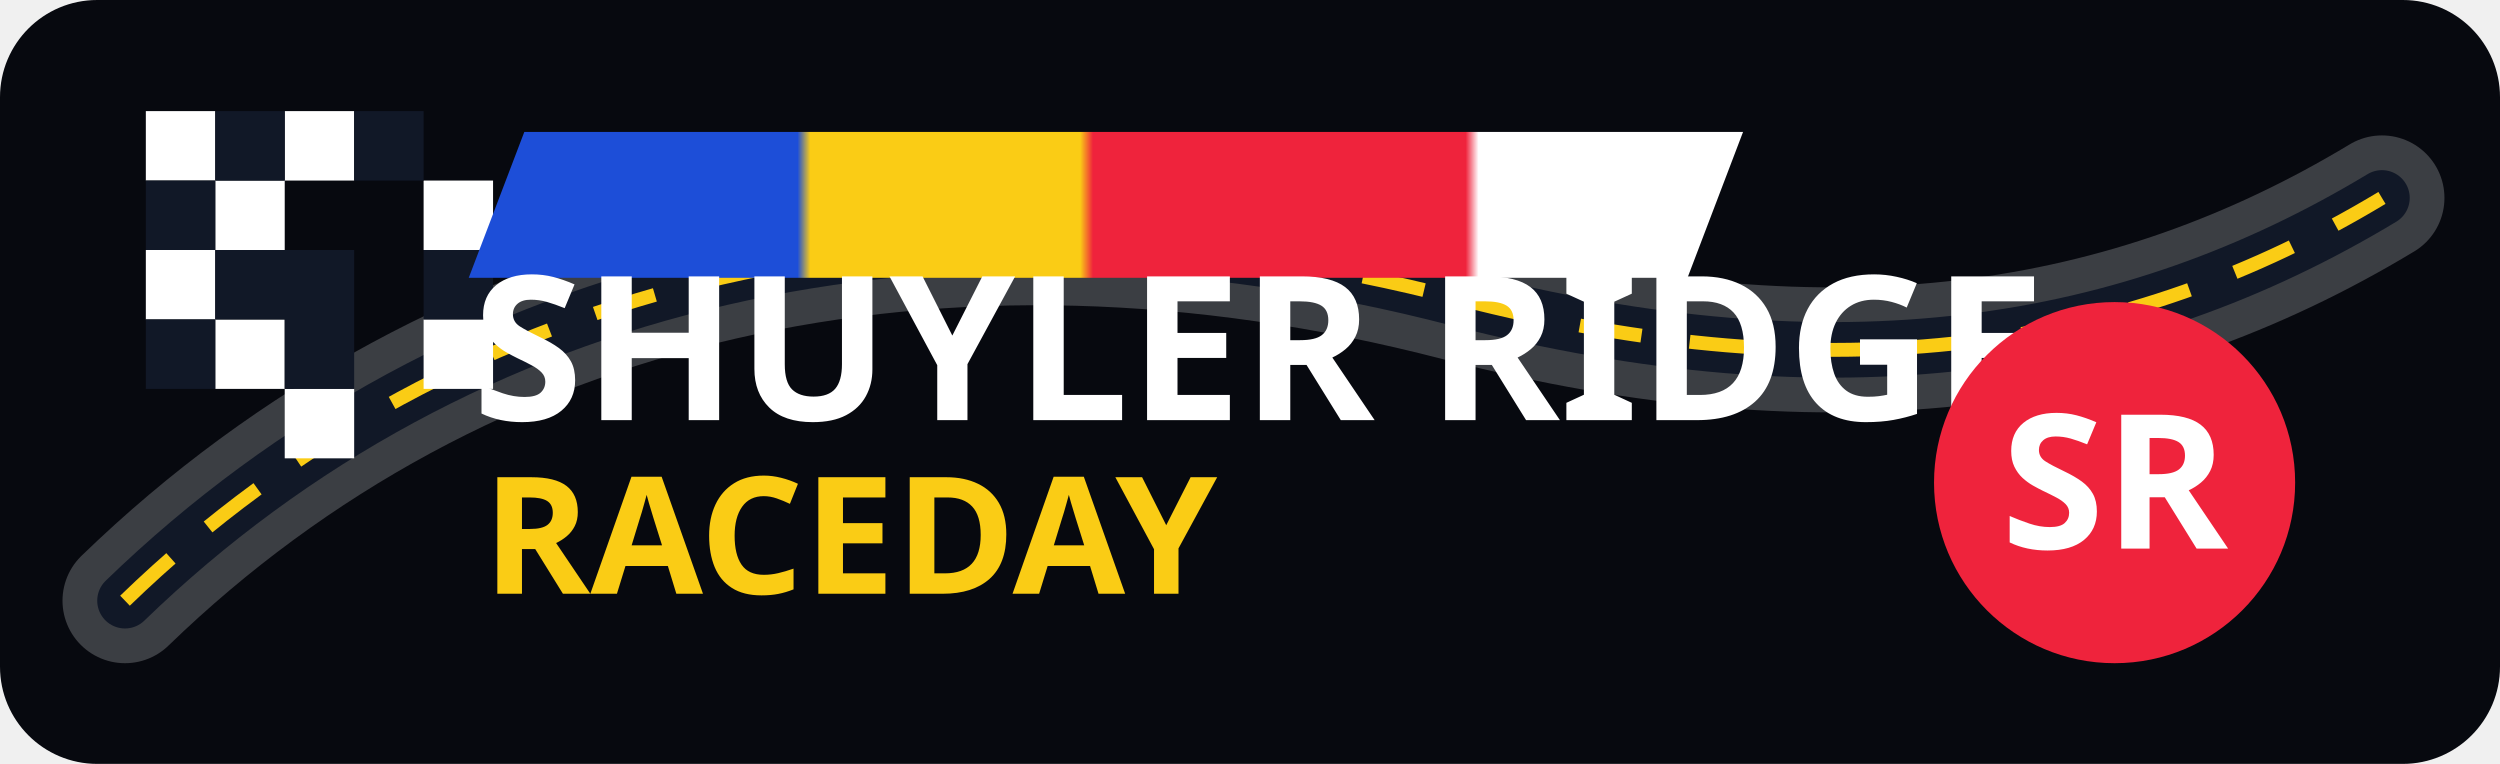
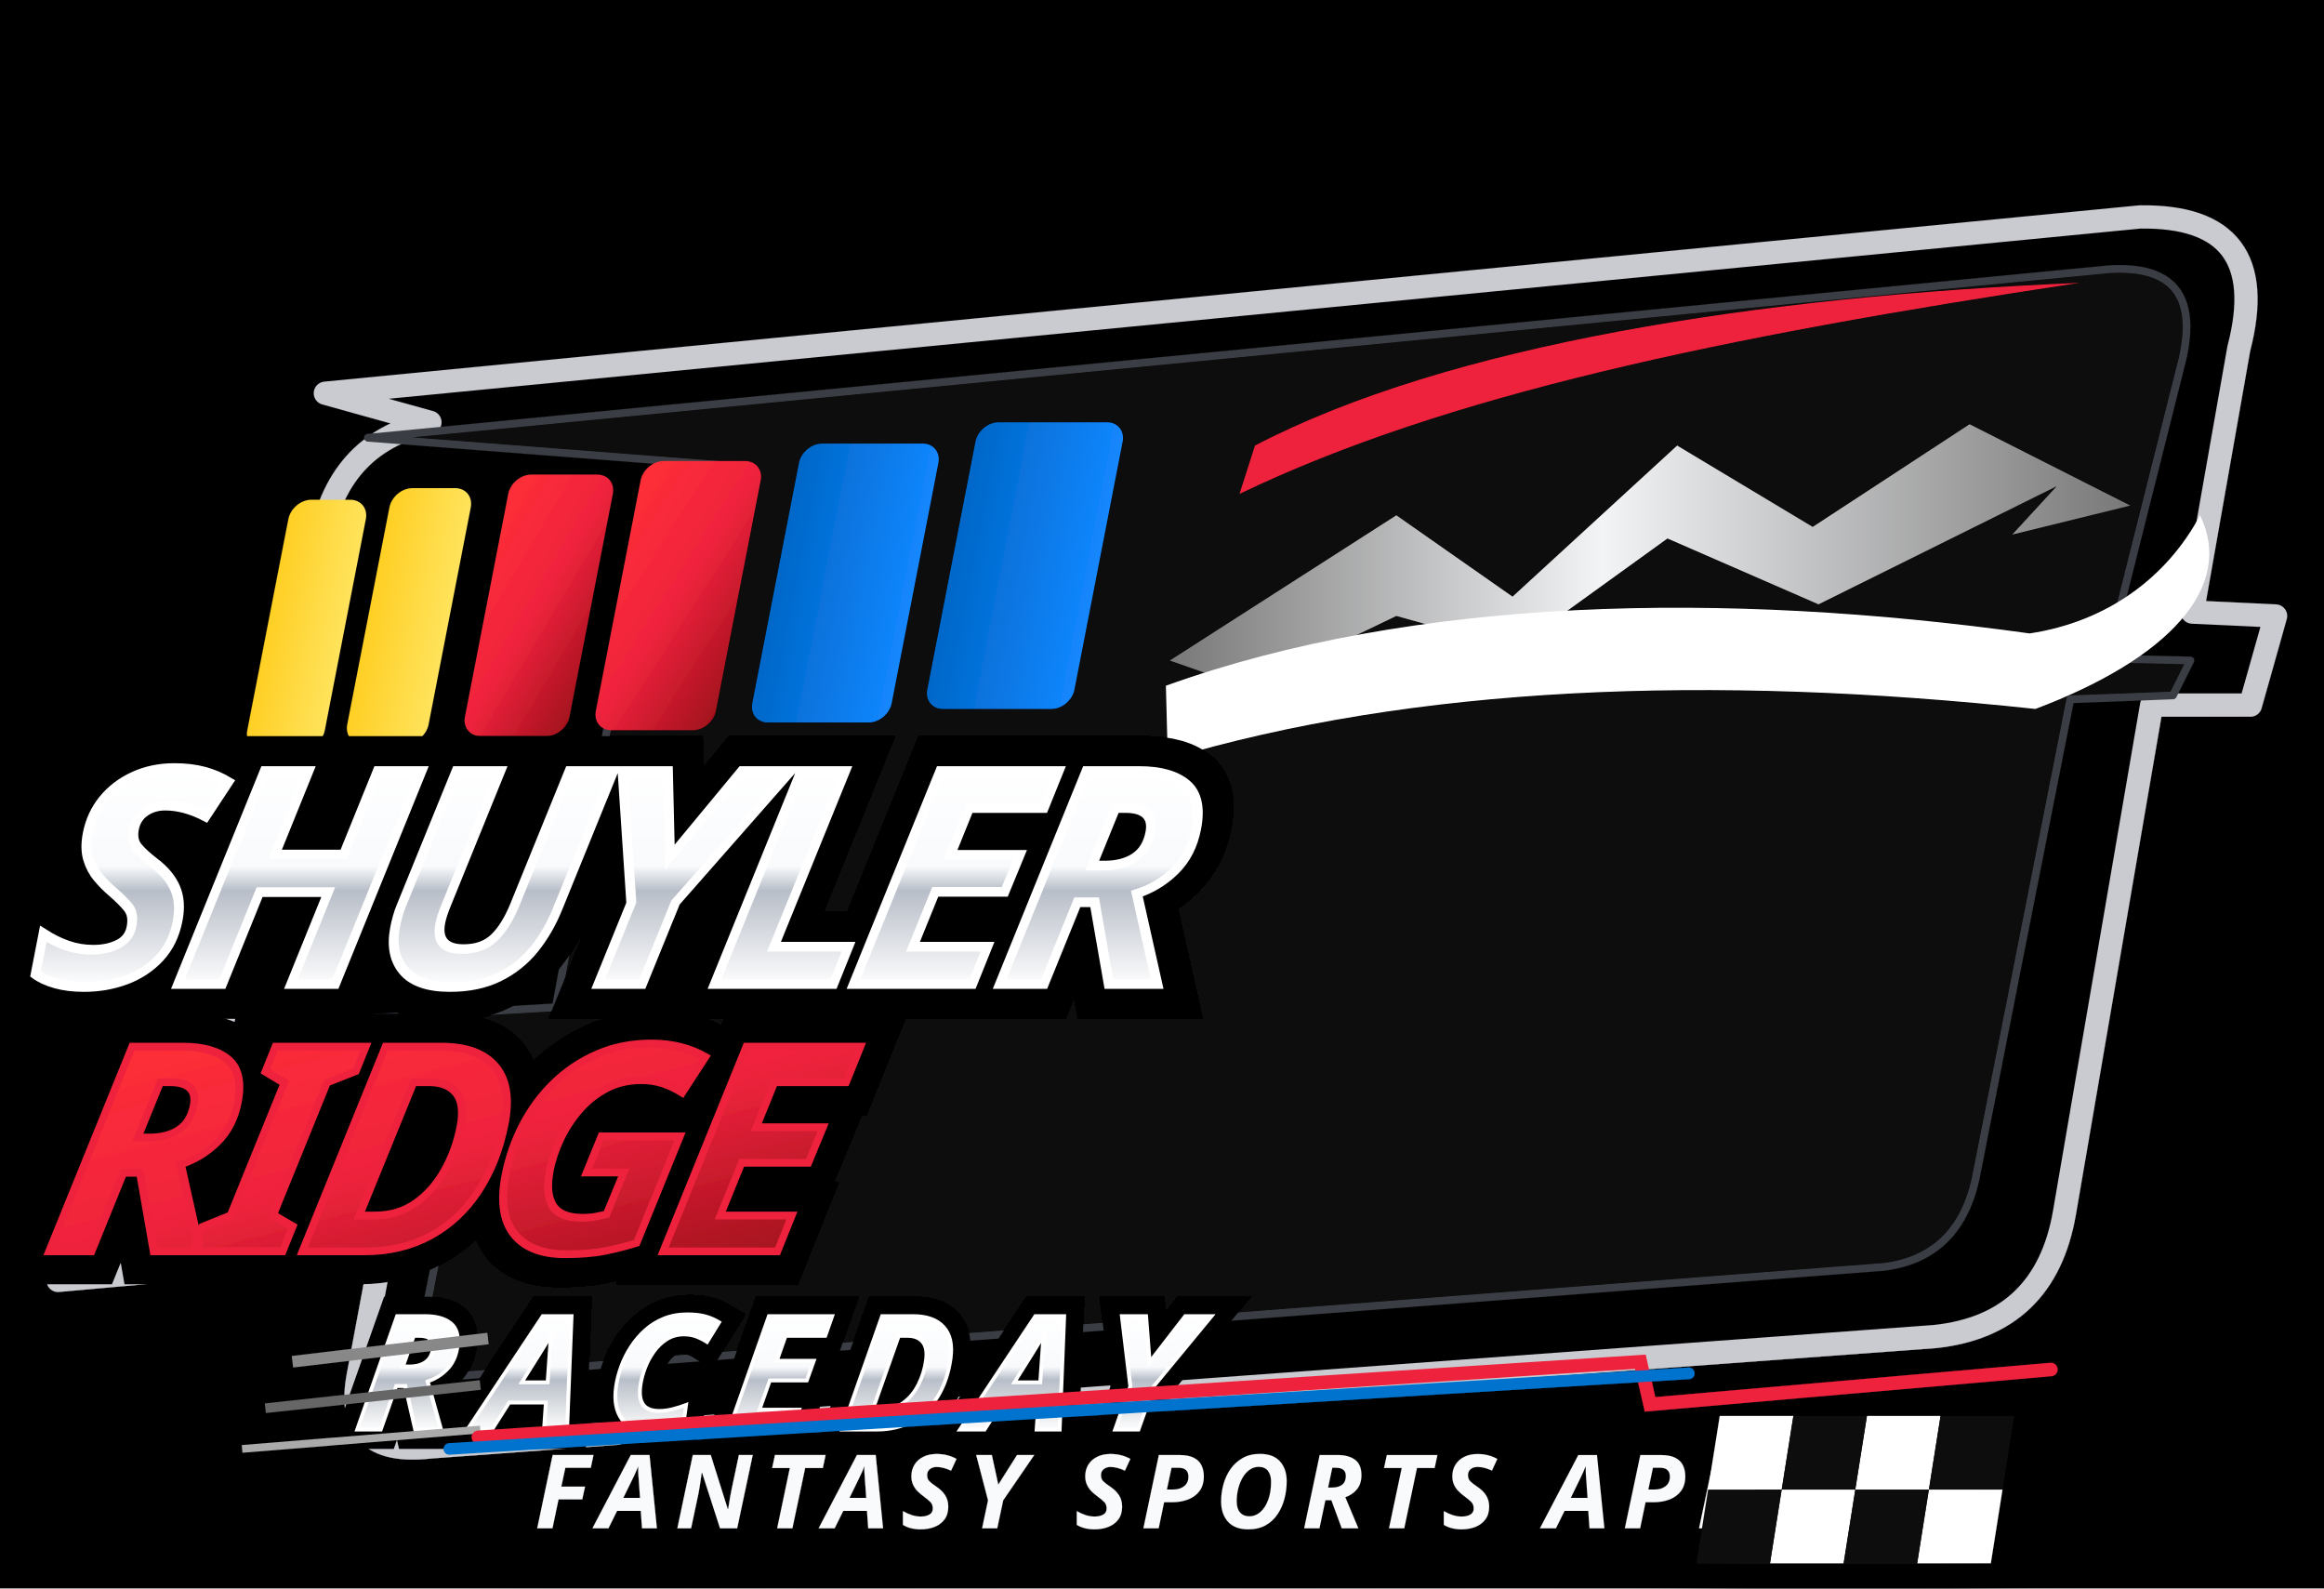
- <svg xmlns="http://www.w3.org/2000/svg" width="720" height="220" viewBox="0 0 720 220" role="img" aria-labelledby="title">
+ <svg xmlns="http://www.w3.org/2000/svg" width="1200" height="820" viewBox="0 0 1200 820" role="img" aria-labelledby="title">
  <defs>
-     <linearGradient id="stripe" x1="0" y1="0" x2="1" y2="0">
-       <stop offset="0" stop-color="#1d4ed8" />
-       <stop offset=".26" stop-color="#1d4ed8" />
-       <stop offset=".27" stop-color="#facc15" />
-       <stop offset=".48" stop-color="#facc15" />
-       <stop offset=".49" stop-color="#ef233c" />
-       <stop offset=".78" stop-color="#ef233c" />
-       <stop offset=".79" stop-color="#ffffff" />
+     <linearGradient id="chrome" x1="0" x2="0" y1="0" y2="1">
+       <stop offset="0" stop-color="#ffffff" />
+       <stop offset=".45" stop-color="#f8fafc" />
+       <stop offset=".56" stop-color="#b8bec8" />
      <stop offset="1" stop-color="#ffffff" />
    </linearGradient>
+     <linearGradient id="red-bevel" x1="0" x2="1" y1="0" y2="1">
+       <stop offset="0" stop-color="#ff3038" />
+       <stop offset=".5" stop-color="#ef233c" />
+       <stop offset="1" stop-color="#9f101c" />
+     </linearGradient>
+     <linearGradient id="blue-bevel" x1="0" x2="1">
+       <stop offset="0" stop-color="#0067c8" />
+       <stop offset="1" stop-color="#1387ff" />
+     </linearGradient>
+     <linearGradient id="yellow-bevel" x1="0" x2="1">
+       <stop offset="0" stop-color="#ffcf24" />
+       <stop offset="1" stop-color="#ffe35c" />
+     </linearGradient>
+     <linearGradient id="silver" x1="0" x2="1">
+       <stop offset="0" stop-color="#777" />
+       <stop offset=".45" stop-color="#f3f4f6" />
+       <stop offset="1" stop-color="#777" />
+     </linearGradient>
+     <filter id="shadow" x="-10%" y="-10%" width="120%" height="120%">
+       <feDropShadow dx="0" dy="16" stdDeviation="18" flood-color="#000" flood-opacity=".65" />
+     </filter>
  </defs>
-   <rect width="720" height="220" rx="28" fill="#07090f" />
-   <path d="M36 173 C 132 80, 270 47, 420 86 C 529 114, 613 101, 686 57" fill="none" stroke="#f8fafc" stroke-width="36" stroke-linecap="round" opacity=".22" />
-   <path d="M36 173 C 132 80, 270 47, 420 86 C 529 114, 613 101, 686 57" fill="none" stroke="#111827" stroke-width="16" stroke-linecap="round" />
-   <path d="M36 173 C 132 80, 270 47, 420 86 C 529 114, 613 101, 686 57" fill="none" stroke="#facc15" stroke-width="4" stroke-dasharray="18 14" />
-   <g transform="translate(42 32)">
-     <path d="M0 0h20v20H0zm40 0h20v20H40zM20 20h20v20H20zm60 0h20v20H80zM0 40h20v20H0zm40 40h20v20H40zM20 60h20v20H20zm60 0h20v20H80z" fill="#fff" />
-     <path d="M20 0h20v20H20zM60 0h20v20H60zM0 20h20v20H0zm40 20h20v20H40zM20 40h20v20H20zm60 0h20v20H80zM0 60h20v20H0zm40 0h20v20H40z" fill="#111827" />
+   <rect width="1200" height="820" fill="#000" />
+   <g filter="url(#shadow)">
+     <path d="M168 203 L1105 112 Q1174 111 1156 180 L1132 316 L1175 318 L1162 364 L1111 364 L1066 626 Q1056 684 999 690 L222 747 Q177 752 185 710 L197 646 L30 661 L48 607 L98 606 L124 486 L59 489 L83 431 L138 420 L165 282 Q173 229 222 218 Z" fill="#050505" stroke="#c9cbd1" stroke-width="12" stroke-linejoin="round" />
+     <path d="M190 226 L1089 139 Q1138 136 1127 185 L1088 340 L1131 341 L1122 359 L1069 361 L1020 609 Q1011 649 973 654 L241 710 Q212 713 218 686 L231 620 L88 632 L94 615 L251 606 L269 543 L126 548 L133 529 L287 520 L332 276 Q340 244 371 240 Z" fill="#070707" stroke="#3a3d44" stroke-width="4" stroke-linejoin="round" />
+     <g transform="skewX(-11)">
+       <rect x="201" y="258" width="40" height="129" rx="10" fill="url(#yellow-bevel)" />
+       <rect x="252" y="252" width="42" height="132" rx="10" fill="url(#yellow-bevel)" />
+       <rect x="312" y="245" width="54" height="135" rx="10" fill="url(#red-bevel)" />
+       <rect x="379" y="238" width="62" height="139" rx="10" fill="url(#red-bevel)" />
+       <rect x="459" y="229" width="72" height="144" rx="10" fill="url(#blue-bevel)" />
+       <rect x="548" y="218" width="76" height="148" rx="10" fill="url(#blue-bevel)" />
+     </g>
+     <path d="M604 341 L721 266 L781 308 L866 230 L936 272 L1017 219 L1100 261 L1039 276 L1062 251 L939 312 L861 278 L782 335 L721 318 L644 355 Z" fill="url(#silver)" />
+     <path d="M602 354 C730 308 890 305 1048 327 C1088 321 1119 298 1136 266 C1154 303 1120 340 1051 366 C883 348 730 354 603 392 Z" fill="#fff" />
+     <path d="M648 230 C748 178 907 153 1074 146 C888 174 746 204 640 255 Z" fill="#ef233c" />
+     <g font-family="Arial Black, Impact, sans-serif" font-weight="900" font-style="italic" letter-spacing="-8">
+       <text x="113" y="508" fill="#000" stroke="#000" stroke-width="36" font-size="154" transform="skewX(-11)">SHUYLER</text>
+       <text x="113" y="508" fill="url(#chrome)" stroke="#ffffff" stroke-width="5" font-size="154" transform="skewX(-11)">SHUYLER</text>
+       <text x="147" y="646" fill="#000" stroke="#000" stroke-width="34" font-size="148" transform="skewX(-11)">RIDGE</text>
+       <text x="147" y="646" fill="url(#red-bevel)" stroke="#ef233c" stroke-width="4" font-size="148" transform="skewX(-11)">RIDGE</text>
+       <text x="286" y="738" fill="#000" stroke="#000" stroke-width="20" font-size="82" letter-spacing="14" transform="skewX(-8)">RACEDAY</text>
+       <text x="286" y="738" fill="url(#chrome)" stroke="#ffffff" stroke-width="2" font-size="82" letter-spacing="14" transform="skewX(-8)">RACEDAY</text>
+     </g>
+     <path d="M151 703 L252 691" stroke="#888" stroke-width="6" />
+     <path d="M137 727 L248 715" stroke="#666" stroke-width="5" />
+     <path d="M125 748 L248 738" stroke="#aaa" stroke-width="4" />
+     <path d="M247 742 L847 703 L852 725 L1059 707" fill="none" stroke="#ef233c" stroke-width="7" stroke-linecap="round" />
+     <path d="M232 748 L872 709" fill="none" stroke="#0073ce" stroke-width="6" stroke-linecap="round" />
+     <text x="276" y="789" fill="#f8fafc" font-family="Arial Black, Impact, sans-serif" font-size="53" font-style="italic" font-weight="900" letter-spacing="6">FANTASY SPORTS APP</text>
+     <g transform="translate(888 731) skewX(-9)">
+       <rect x="0" y="0" width="38" height="38" fill="#fff" />
+       <rect x="76" y="0" width="38" height="38" fill="#fff" />
+       <rect x="38" y="38" width="38" height="38" fill="#fff" />
+       <rect x="114" y="38" width="38" height="38" fill="#fff" />
+       <rect x="38" y="0" width="38" height="38" fill="#111" />
+       <rect x="114" y="0" width="38" height="38" fill="#111" />
+       <rect x="0" y="38" width="38" height="38" fill="#111" />
+       <rect x="76" y="38" width="38" height="38" fill="#111" />
+     </g>
  </g>
-   <path d="M151 38h351l-16 42H135z" fill="url(#stripe)" />
-   <text x="136" y="121" font-family="Arial Black, Impact, sans-serif" font-size="58" font-weight="900" letter-spacing="0" fill="#fff">SHUYLER RIDGE</text>
-   <text x="139" y="171" font-family="Arial Black, Impact, sans-serif" font-size="47" font-weight="900" letter-spacing="0" fill="#facc15">RACEDAY</text>
-   <circle cx="609" cy="139" r="52" fill="#ef233c" />
-   <text x="609" y="158" text-anchor="middle" font-family="Arial Black, Impact, sans-serif" font-size="54" font-weight="900" fill="#fff">SR</text>
</svg>
